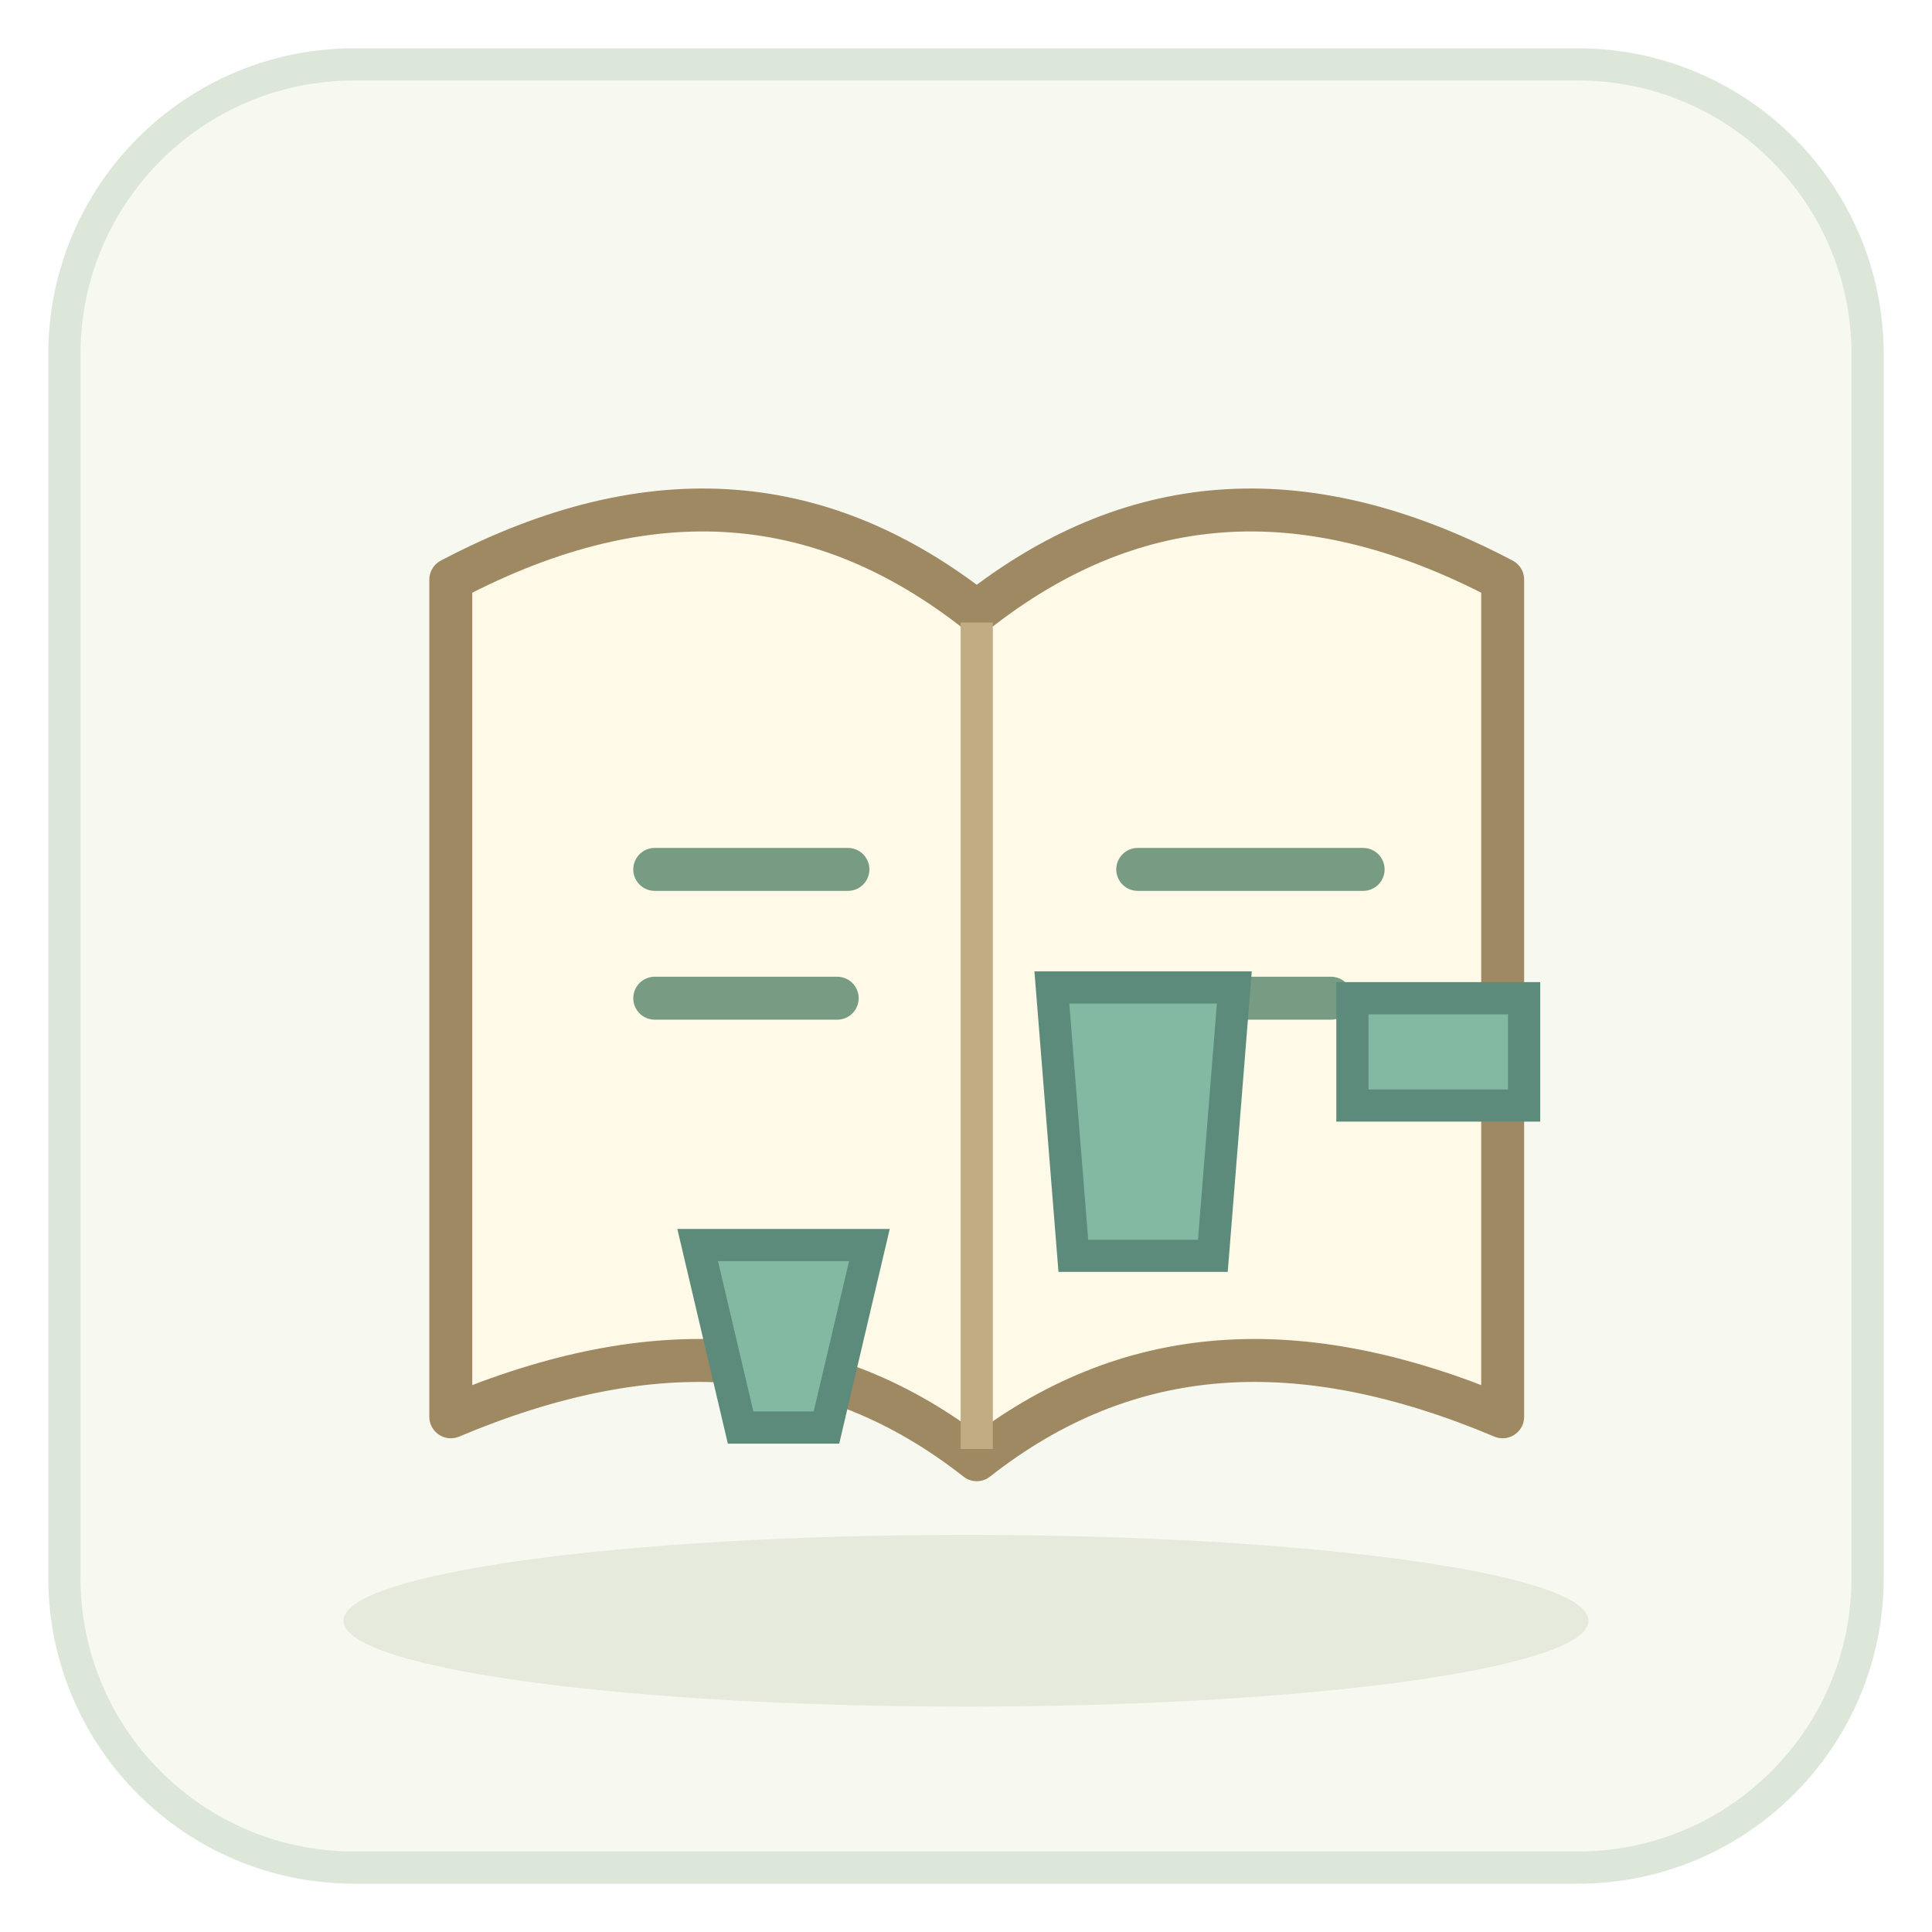
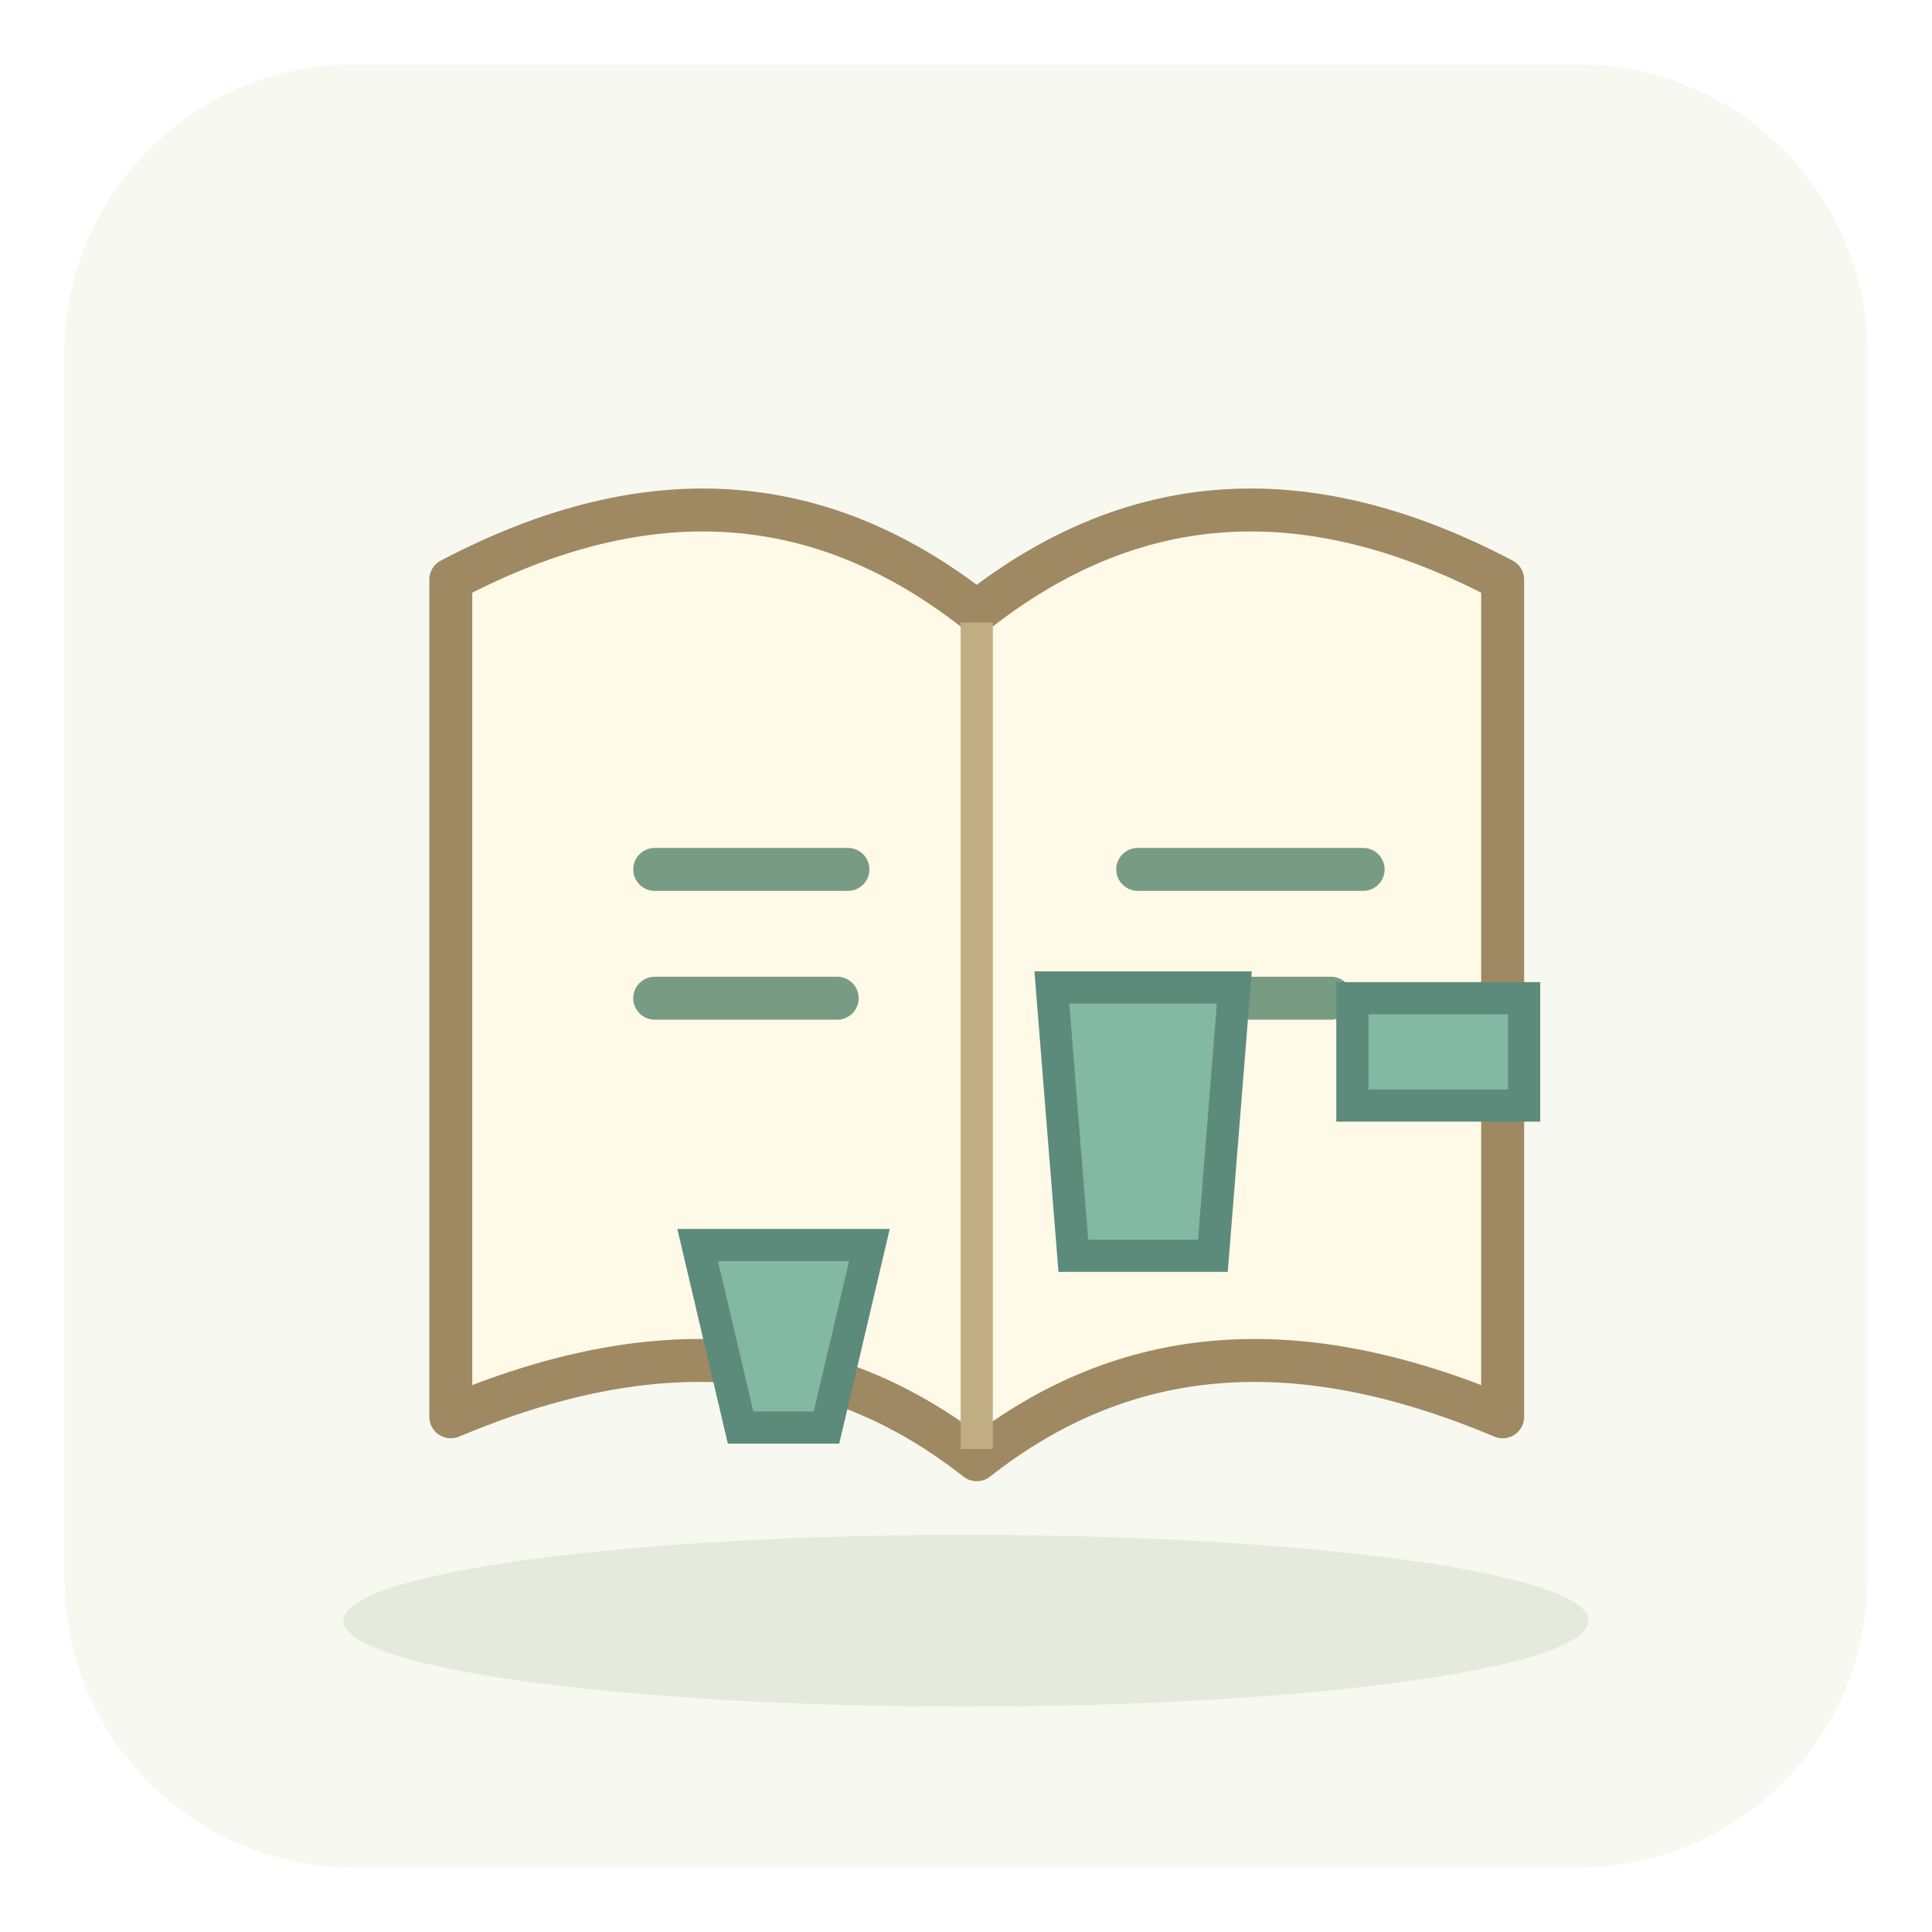
<svg xmlns="http://www.w3.org/2000/svg" viewBox="0 0 180 180">
-   <rect x="6" y="6" width="168" height="168" rx="27" fill="#f7f8f0" stroke="#dce7d9" stroke-width="3" />
+   <rect x="6" y="6" width="168" height="168" rx="27" fill="#f7f8f0" />
  <ellipse cx="90" cy="151" rx="58" ry="8" fill="#e5eadc" />
  <path d="M42 54c19-10 35-8 49 3 14-11 30-13 49-3v78c-19-8-35-7-49 4-14-11-30-12-49-4Z" fill="#fff9e8" stroke="#9e8962" stroke-width="4" stroke-linejoin="round" />
  <path d="M91 58v77" stroke="#c0ad83" stroke-width="3" />
  <path d="M61 81h18m-18 12h17m28-12h21m-21 12h18" stroke="#789b83" stroke-width="4" stroke-linecap="round" />
  <path d="M65 116h16l-4 17H69Zm33-24h17l-2 25H100Zm28 1h16v10h-16Z" fill="#83b8a3" stroke="#5c8b7c" stroke-width="3" />
</svg>
